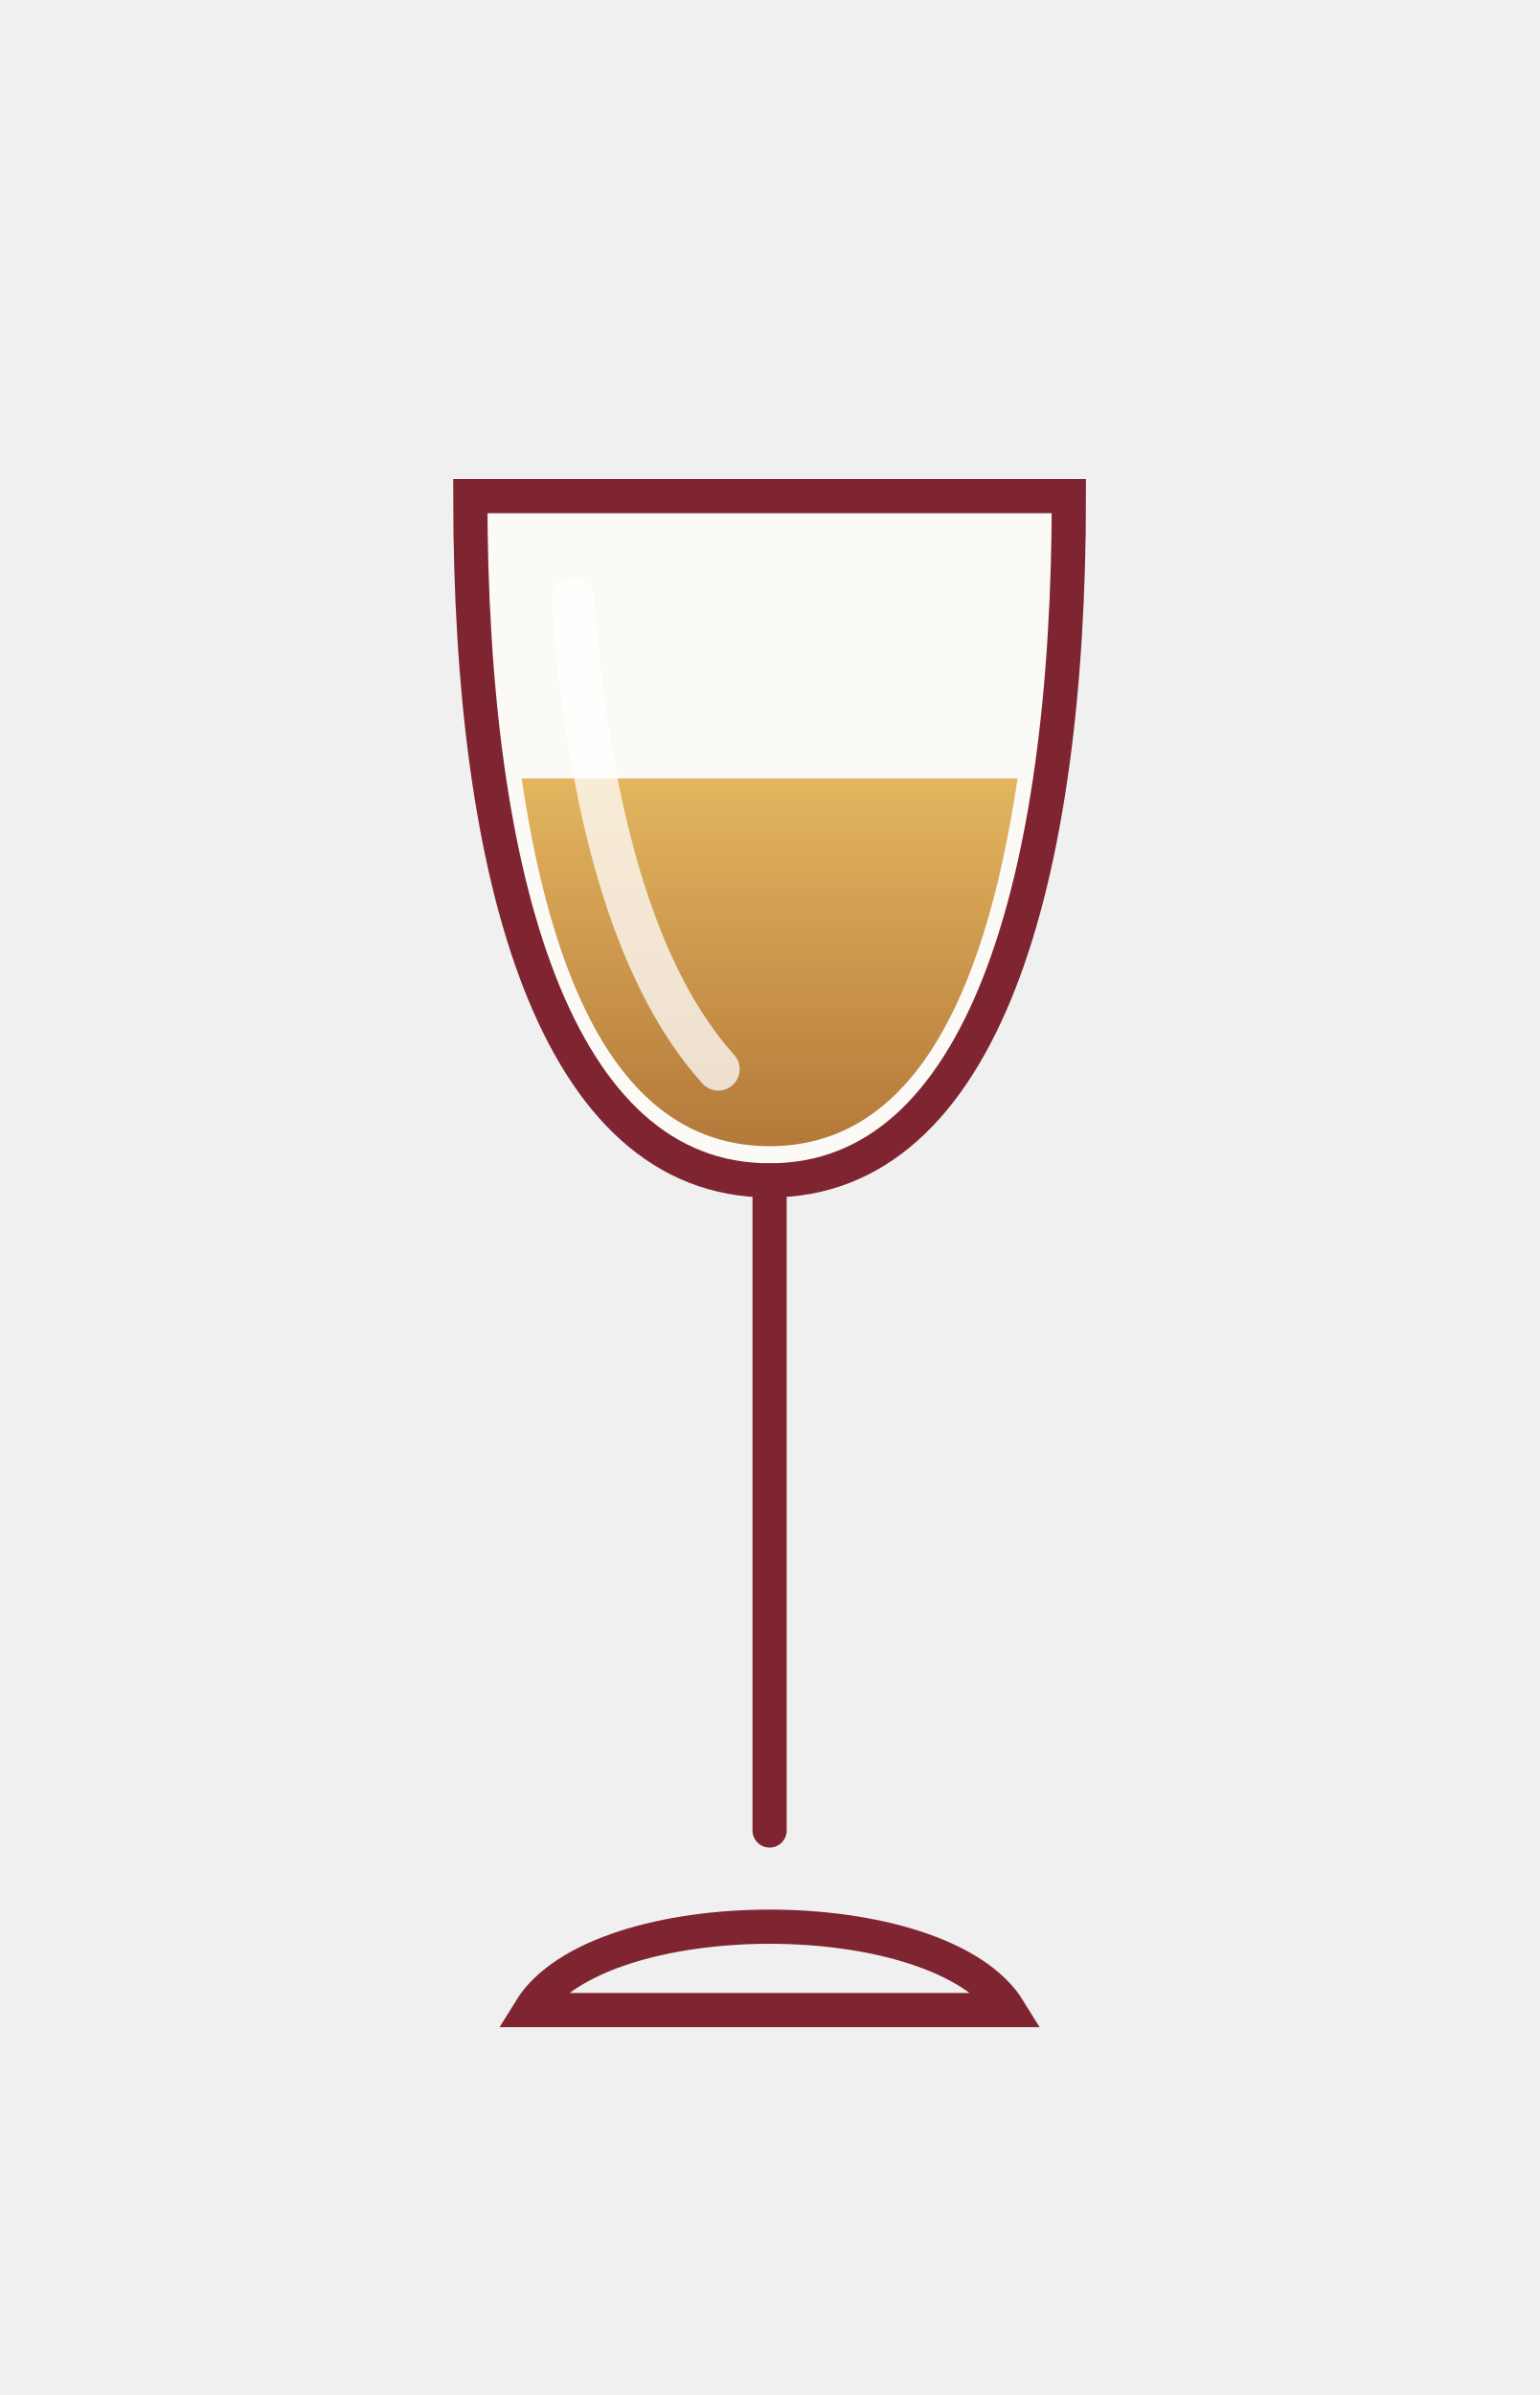
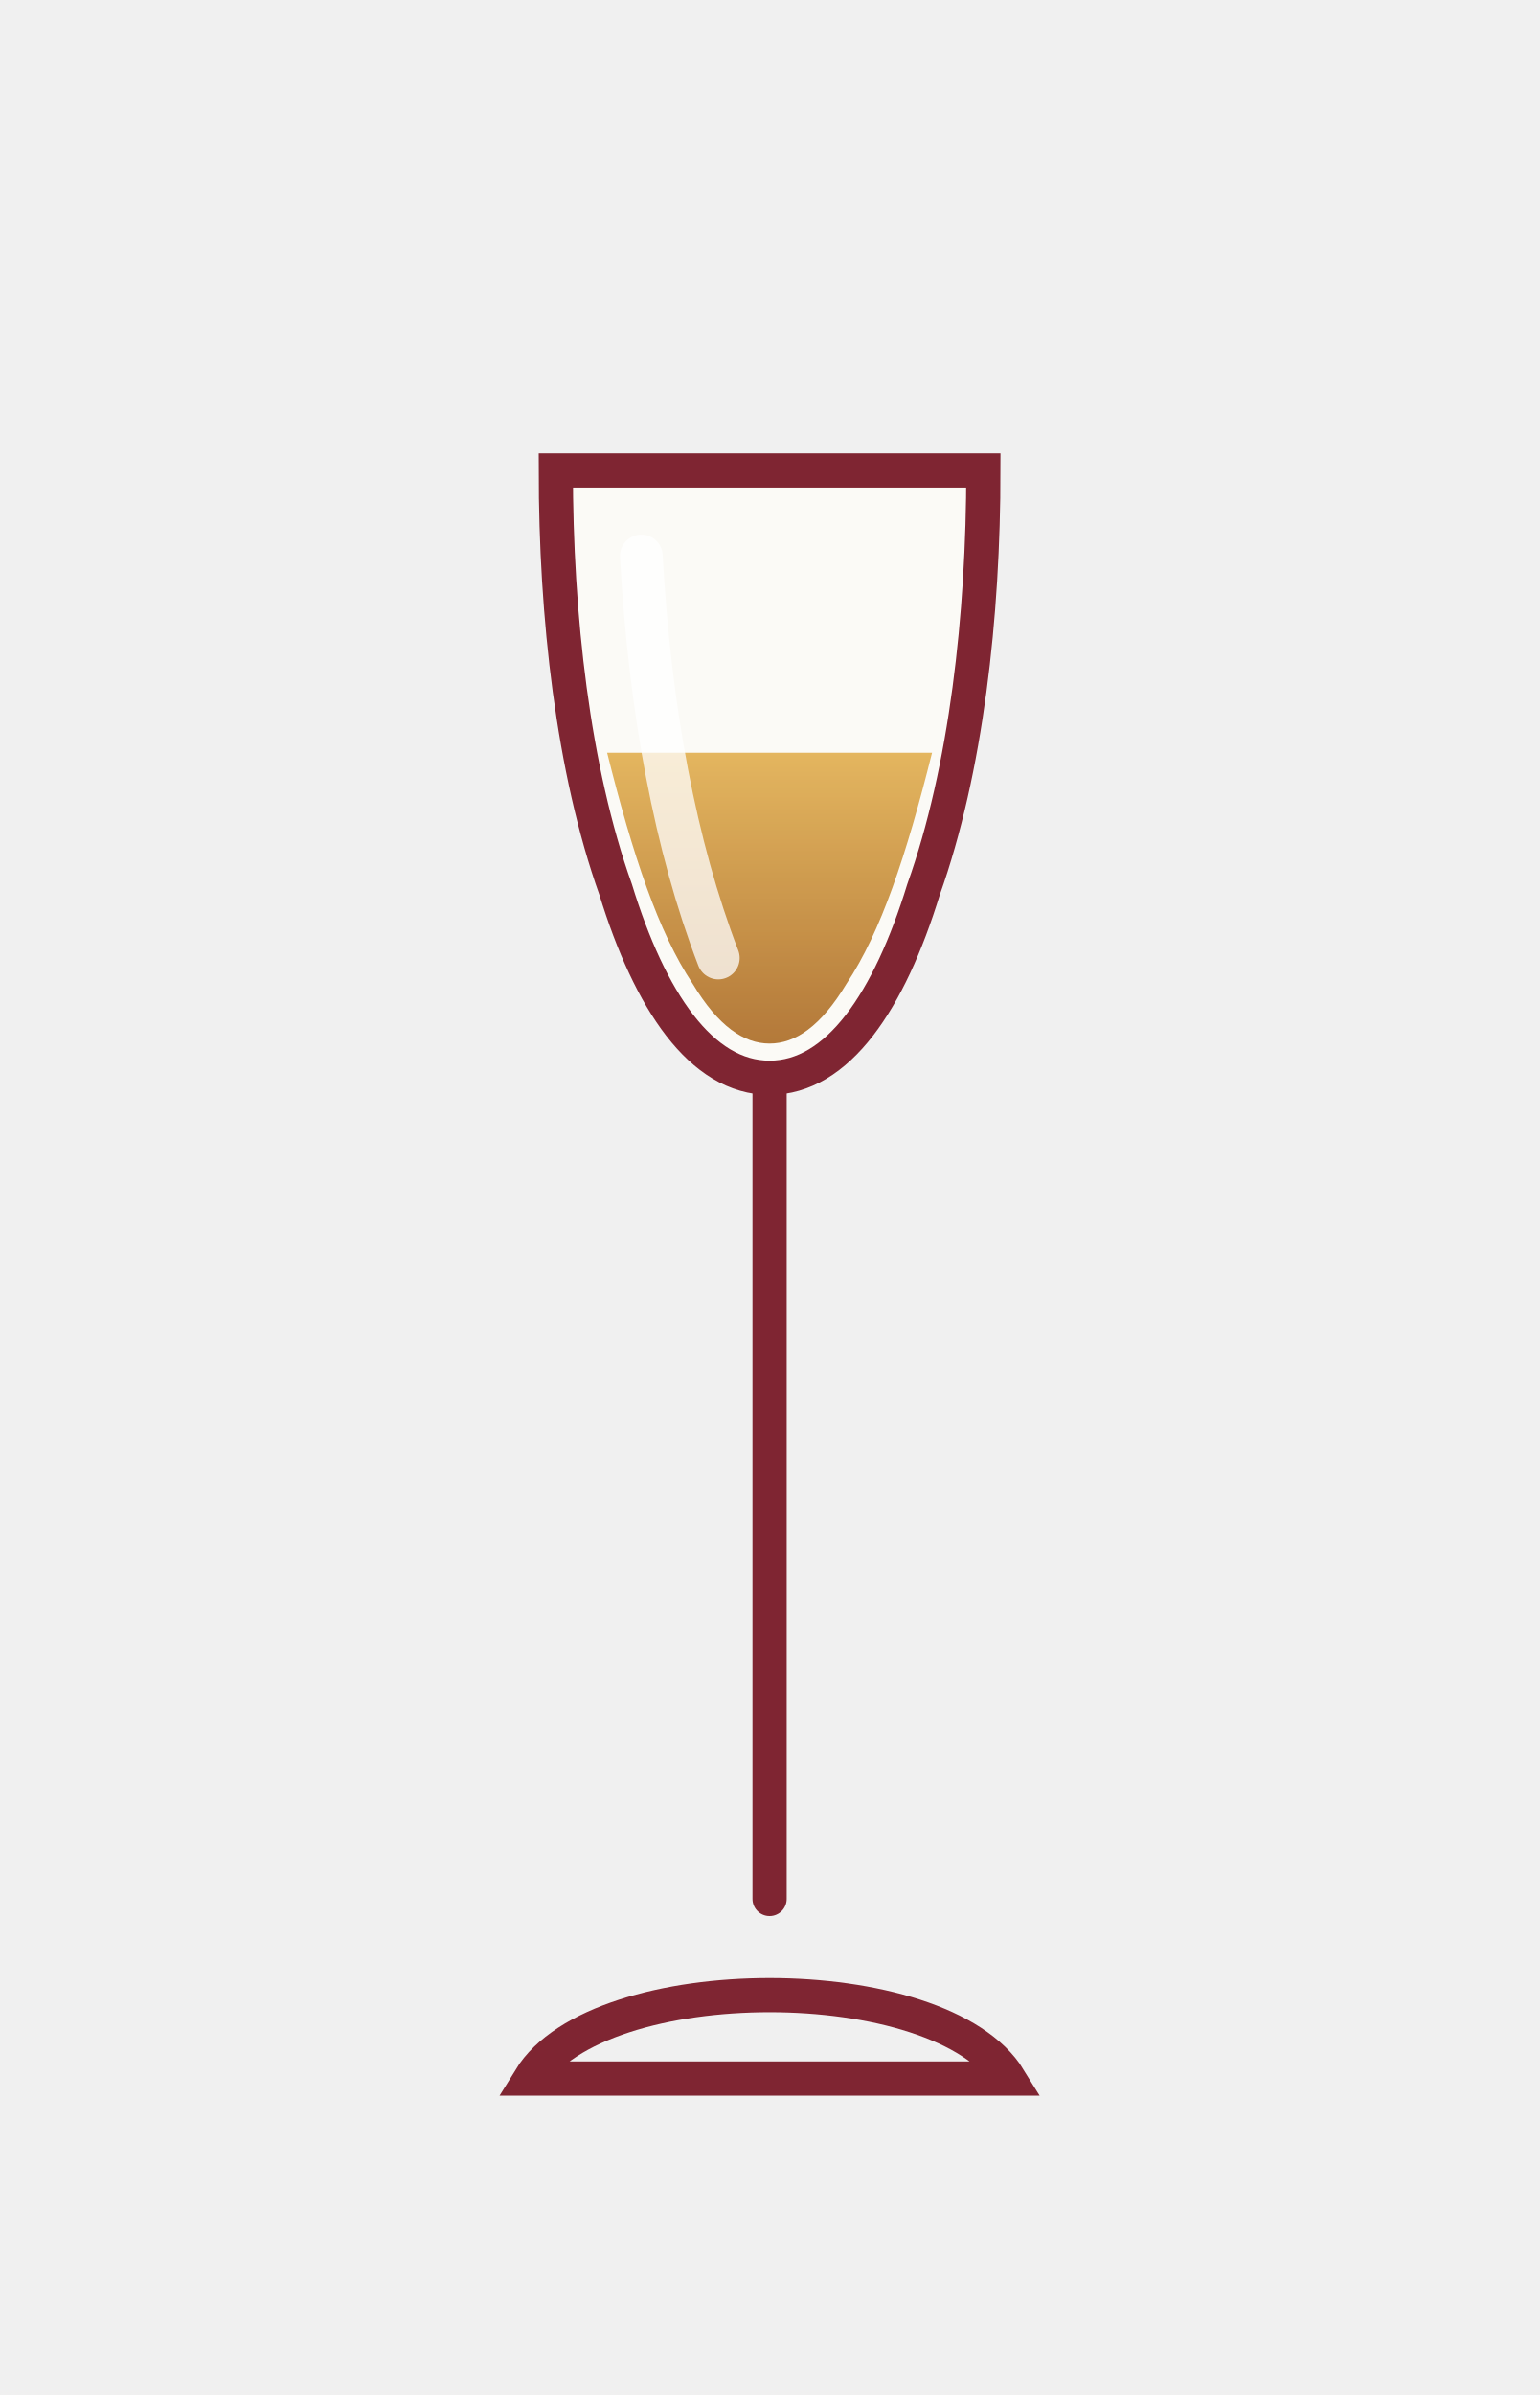
<svg xmlns="http://www.w3.org/2000/svg" viewBox="0 0 180 280" role="img" aria-labelledby="t d">
  <defs>
    <linearGradient id="g" x1="0" y1="0" x2="0" y2="1">
      <stop offset="0" stop-color="#e0ad4b" />
      <stop offset="1" stop-color="#a96820" />
    </linearGradient>
  </defs>
-   <path d="M55 58h70c0 45-10 80-35 80S55 103 55 58Z" fill="#fffdf8" fill-opacity=".75" stroke="#7f2532" stroke-width="4" />
-   <path d="M61 91h58c-4 27-13 43-29 43s-25-16-29-43Z" fill="url(#g)" opacity=".88" />
-   <path d="M90 138v76M62 235c8-13 48-13 56 0Z" fill="none" stroke="#7f2532" stroke-width="4" stroke-linecap="round" />
-   <path d="M67 70c2 27 8 45 17 55" fill="none" stroke="#fff" stroke-width="5" stroke-linecap="round" opacity=".75" />
+   <path d="M65 55h50c0 17-2 35-7 49-4 13-10 22-18 22s-14-9-18-22c-5-14-7-32-7-49Z" fill="#fffdf8" fill-opacity=".75" stroke="#7f2532" stroke-width="4" />
+   <path d="M71 88h38c-3 12-6 21-10 27-3 5-6 7-9 7s-6-2-9-7c-4-6-7-15-10-27Z" fill="url(#g)" opacity=".88" />
+   <path d="M90 126v96M62 243c8-13 48-13 56 0Z" fill="none" stroke="#7f2532" stroke-width="4" stroke-linecap="round" />
+   <path d="M75 65c1 18 4 34 9 47" fill="none" stroke="#fff" stroke-width="5" stroke-linecap="round" opacity=".75" />
</svg>
